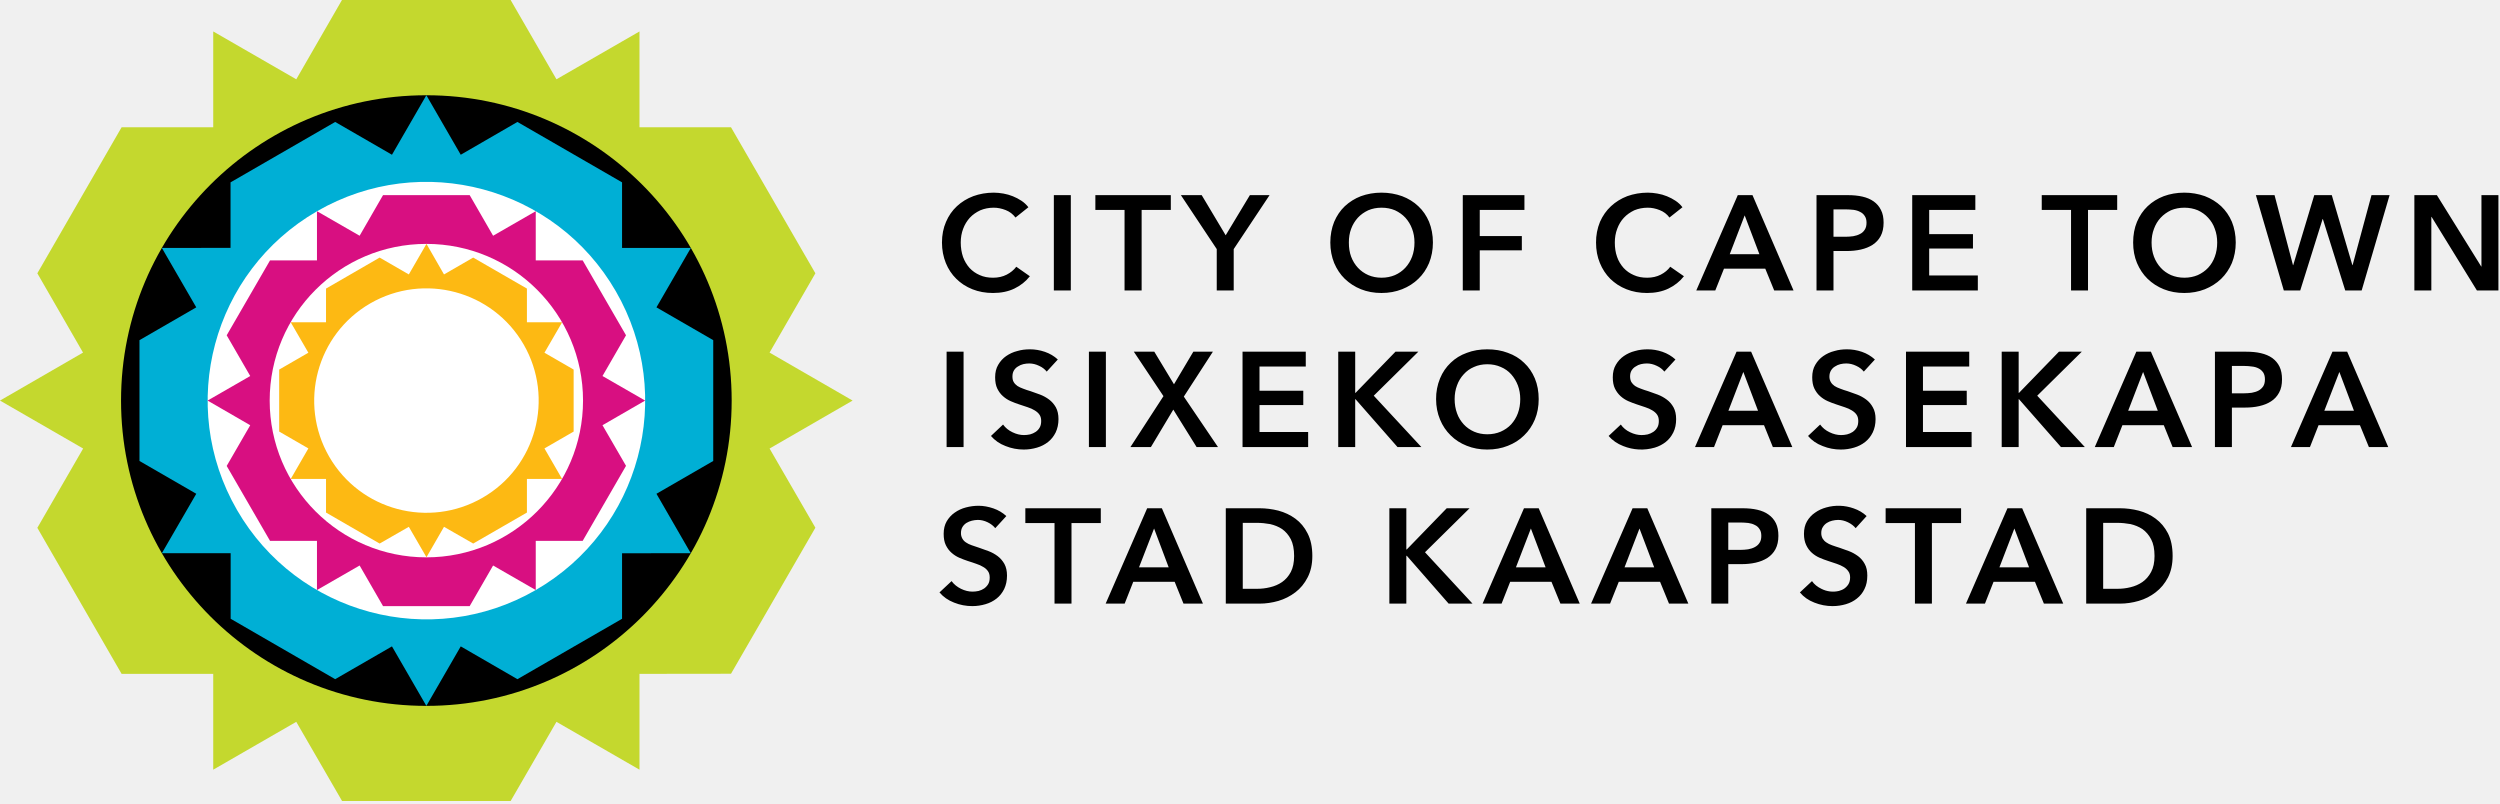
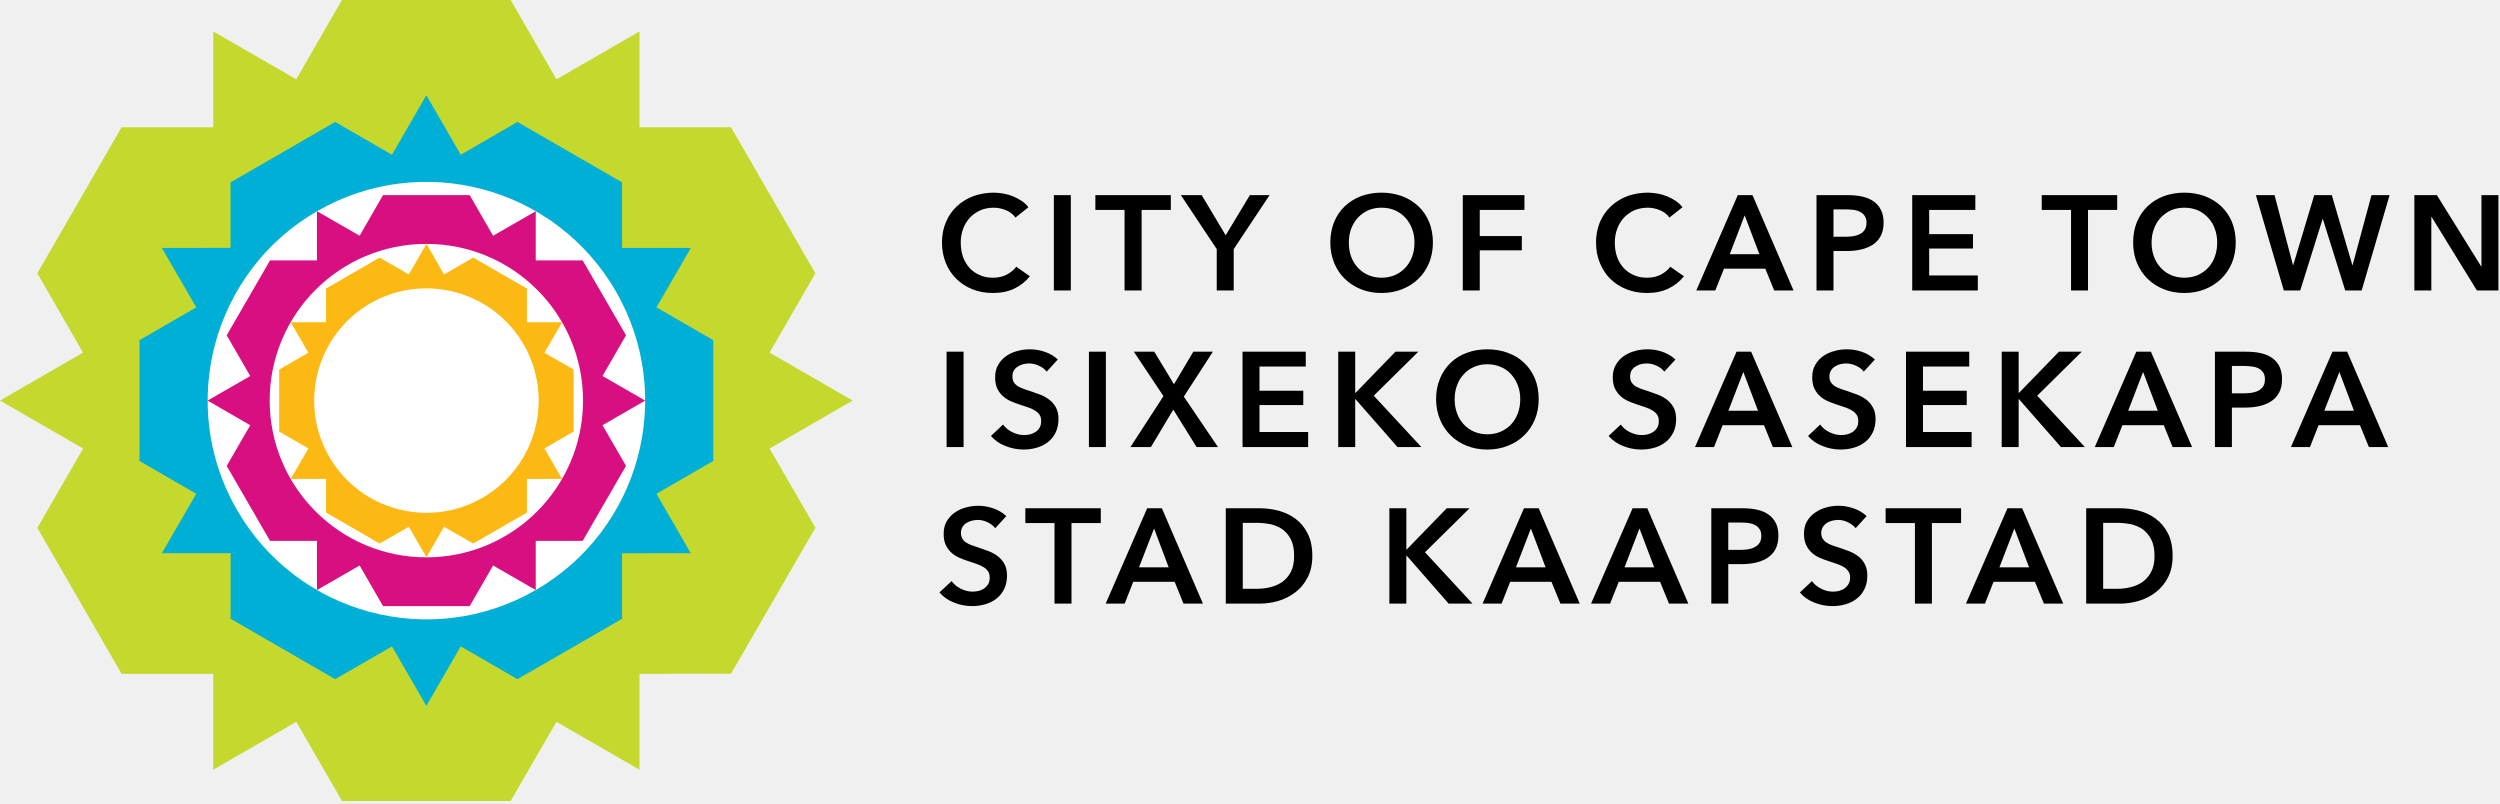
- <svg xmlns="http://www.w3.org/2000/svg" width="221" height="71">
+ <svg xmlns="http://www.w3.org/2000/svg" width="221" height="71" viewBox="0 0 221 71">
  <g class="layer">
    <path d="m88.96,45.62c-0.33,-0.3 -0.71,-0.53 -1.15,-0.68c-0.44,-0.15 -0.88,-0.23 -1.3,-0.23c-0.38,0 -0.76,0.05 -1.13,0.15a3,3 0 0 0 -0.99,0.46c-0.29,0.2 -0.52,0.46 -0.7,0.76c-0.18,0.31 -0.27,0.68 -0.27,1.11c0,0.4 0.06,0.73 0.19,1c0.13,0.26 0.29,0.49 0.5,0.67c0.2,0.18 0.43,0.33 0.68,0.44c0.26,0.11 0.51,0.21 0.76,0.29c0.27,0.08 0.52,0.17 0.75,0.25c0.24,0.08 0.45,0.17 0.62,0.28c0.18,0.1 0.32,0.23 0.42,0.38c0.1,0.14 0.15,0.33 0.15,0.55c0,0.23 -0.04,0.42 -0.13,0.58c-0.09,0.15 -0.21,0.28 -0.36,0.39c-0.15,0.1 -0.31,0.17 -0.49,0.22c-0.19,0.04 -0.37,0.06 -0.54,0.06c-0.33,0 -0.67,-0.08 -1.02,-0.25c-0.34,-0.17 -0.62,-0.39 -0.83,-0.68l-1.07,1c0.34,0.4 0.77,0.7 1.29,0.9c0.52,0.21 1.06,0.31 1.61,0.31c0.41,0 0.8,-0.06 1.17,-0.17c0.38,-0.11 0.7,-0.28 0.98,-0.5c0.28,-0.22 0.5,-0.5 0.67,-0.84c0.16,-0.34 0.25,-0.73 0.25,-1.19c0,-0.41 -0.08,-0.75 -0.23,-1.03c-0.16,-0.28 -0.36,-0.51 -0.6,-0.69c-0.24,-0.18 -0.51,-0.33 -0.8,-0.44c-0.29,-0.11 -0.57,-0.21 -0.84,-0.3c-0.23,-0.07 -0.45,-0.15 -0.65,-0.22s-0.37,-0.15 -0.51,-0.25a0.96,0.96 0 0 1 -0.44,-0.83c0,-0.2 0.04,-0.38 0.13,-0.53c0.09,-0.15 0.21,-0.27 0.35,-0.36c0.15,-0.09 0.31,-0.16 0.48,-0.2c0.18,-0.04 0.35,-0.07 0.53,-0.07c0.29,0 0.58,0.07 0.87,0.21c0.29,0.14 0.51,0.32 0.67,0.52l0.98,-1.07zm4.26,7.74l1.5,0l0,-7.12l2.59,0l0,-1.31l-6.67,0l0,1.31l2.58,0l0,7.12zm4.52,0l1.68,0l0.76,-1.93l3.66,0l0.78,1.93l1.72,0l-3.63,-8.43l-1.3,0l-3.67,8.43zm2.95,-3.21l1.33,-3.43l1.29,3.43l-2.62,0zm7.67,3.21l2.99,0c0.55,0 1.1,-0.08 1.66,-0.24a4.62,4.62 0 0 0 1.5,-0.76c0.45,-0.34 0.81,-0.78 1.08,-1.31c0.28,-0.53 0.42,-1.17 0.42,-1.9c0,-0.8 -0.14,-1.46 -0.42,-2c-0.27,-0.54 -0.63,-0.97 -1.08,-1.3c-0.45,-0.33 -0.95,-0.56 -1.5,-0.71c-0.56,-0.14 -1.11,-0.21 -1.66,-0.21l-2.99,0l0,8.43zm1.5,-1.31l0,-5.83l1.26,0c0.38,0 0.77,0.04 1.16,0.11c0.39,0.09 0.74,0.23 1.06,0.44c0.31,0.22 0.57,0.52 0.77,0.9c0.19,0.38 0.29,0.87 0.29,1.48c0,0.57 -0.1,1.04 -0.29,1.41c-0.2,0.38 -0.46,0.67 -0.77,0.89c-0.32,0.22 -0.67,0.37 -1.06,0.46c-0.39,0.1 -0.78,0.14 -1.16,0.14l-1.26,0zm12.96,1.31l1.5,0l0,-4.23l0.04,0l3.7,4.23l2.11,0l-4.2,-4.54l3.94,-3.89l-2.02,0l-3.53,3.64l-0.04,0l0,-3.64l-1.5,0l0,8.43zm8.24,0l1.68,0l0.76,-1.93l3.65,0l0.79,1.93l1.71,0l-3.63,-8.43l-1.3,0l-3.66,8.43zm2.95,-3.21l1.32,-3.43l1.3,3.43l-2.62,0zm6.64,3.21l1.68,0l0.77,-1.93l3.65,0l0.79,1.93l1.71,0l-3.63,-8.43l-1.3,0l-3.67,8.43zm2.96,-3.21l1.32,-3.43l1.3,3.43l-2.62,0zm7.67,3.21l1.5,0l0,-3.49l1.16,0c0.44,0 0.86,-0.04 1.26,-0.13s0.74,-0.23 1.04,-0.42c0.3,-0.2 0.54,-0.45 0.71,-0.77c0.17,-0.32 0.26,-0.71 0.26,-1.18c0,-0.44 -0.07,-0.81 -0.22,-1.12a1.99,1.99 0 0 0 -0.65,-0.76c-0.27,-0.2 -0.61,-0.34 -1,-0.43c-0.39,-0.09 -0.82,-0.13 -1.31,-0.13l-2.75,0l0,8.43zm1.5,-4.75l0,-2.42l1.1,0c0.23,0 0.45,0.02 0.67,0.04c0.22,0.03 0.41,0.09 0.58,0.18c0.18,0.08 0.31,0.2 0.41,0.36c0.11,0.15 0.16,0.35 0.16,0.6c0,0.26 -0.05,0.46 -0.16,0.62c-0.1,0.16 -0.24,0.28 -0.41,0.37c-0.18,0.1 -0.38,0.16 -0.6,0.2c-0.22,0.03 -0.46,0.05 -0.7,0.05l-1.05,0zm12.23,-2.99c-0.32,-0.3 -0.71,-0.53 -1.15,-0.68a4.01,4.01 0 0 0 -2.43,-0.08c-0.36,0.1 -0.69,0.25 -0.98,0.46c-0.3,0.2 -0.53,0.46 -0.71,0.76c-0.18,0.31 -0.27,0.68 -0.27,1.11c0,0.4 0.07,0.73 0.2,1c0.12,0.26 0.29,0.49 0.49,0.67c0.2,0.18 0.43,0.33 0.68,0.44c0.26,0.11 0.51,0.21 0.77,0.29c0.26,0.08 0.51,0.17 0.75,0.25c0.23,0.08 0.44,0.17 0.62,0.28c0.17,0.1 0.31,0.23 0.41,0.38c0.11,0.14 0.16,0.33 0.16,0.55c0,0.23 -0.05,0.42 -0.14,0.58c-0.09,0.15 -0.21,0.28 -0.36,0.39c-0.14,0.1 -0.31,0.17 -0.49,0.22a2.25,2.25 0 0 1 -1.55,-0.19c-0.35,-0.17 -0.63,-0.39 -0.83,-0.68l-1.07,1c0.33,0.4 0.76,0.7 1.28,0.9c0.53,0.21 1.06,0.31 1.61,0.31c0.41,0 0.81,-0.06 1.18,-0.17c0.37,-0.11 0.7,-0.28 0.97,-0.5c0.28,-0.22 0.51,-0.5 0.67,-0.84c0.17,-0.34 0.25,-0.73 0.25,-1.19c0,-0.41 -0.07,-0.75 -0.23,-1.03c-0.15,-0.28 -0.35,-0.51 -0.59,-0.69c-0.25,-0.18 -0.51,-0.33 -0.8,-0.44c-0.29,-0.11 -0.57,-0.21 -0.84,-0.3c-0.24,-0.07 -0.46,-0.15 -0.66,-0.22s-0.36,-0.15 -0.5,-0.25c-0.14,-0.09 -0.25,-0.21 -0.33,-0.34a0.96,0.96 0 0 1 -0.12,-0.49c0,-0.2 0.04,-0.38 0.14,-0.53c0.09,-0.15 0.21,-0.27 0.35,-0.36c0.14,-0.09 0.3,-0.16 0.47,-0.2c0.18,-0.04 0.35,-0.07 0.53,-0.07c0.29,0 0.58,0.07 0.87,0.21c0.29,0.14 0.52,0.32 0.68,0.52l0.97,-1.07zm4.27,7.74l1.5,0l0,-7.12l2.58,0l0,-1.31l-6.67,0l0,1.31l2.59,0l0,7.12zm4.51,0l1.68,0l0.76,-1.93l3.66,0l0.79,1.93l1.71,0l-3.63,-8.43l-1.3,0l-3.67,8.43zm2.96,-3.21l1.32,-3.43l1.3,3.43l-2.62,0zm7.67,3.21l2.99,0c0.54,0 1.1,-0.08 1.65,-0.24c0.56,-0.16 1.06,-0.42 1.5,-0.76c0.45,-0.34 0.81,-0.78 1.09,-1.31c0.27,-0.53 0.41,-1.17 0.41,-1.9c0,-0.8 -0.14,-1.46 -0.41,-2c-0.28,-0.54 -0.64,-0.97 -1.09,-1.3c-0.44,-0.33 -0.94,-0.56 -1.5,-0.71c-0.55,-0.14 -1.11,-0.21 -1.65,-0.21l-2.99,0l0,8.43zm1.5,-1.31l0,-5.83l1.25,0c0.39,0 0.78,0.04 1.17,0.11c0.38,0.09 0.73,0.23 1.05,0.44c0.31,0.22 0.57,0.52 0.77,0.9c0.2,0.38 0.3,0.87 0.3,1.48c0,0.57 -0.1,1.04 -0.3,1.41c-0.2,0.38 -0.46,0.67 -0.77,0.89c-0.32,0.22 -0.67,0.37 -1.05,0.46c-0.39,0.1 -0.78,0.14 -1.17,0.14l-1.25,0z" fill="#000" id="svg_55" />
    <path d="m83.68,39.52l1.5,0l0,-8.43l-1.5,0l0,8.43zm9.83,-7.74c-0.32,-0.3 -0.71,-0.53 -1.15,-0.68c-0.44,-0.15 -0.88,-0.22 -1.3,-0.22c-0.39,0 -0.76,0.04 -1.13,0.15c-0.37,0.09 -0.7,0.25 -0.99,0.45c-0.29,0.2 -0.52,0.46 -0.7,0.77c-0.18,0.3 -0.27,0.67 -0.27,1.1c0,0.4 0.06,0.73 0.19,1c0.13,0.26 0.29,0.49 0.5,0.67c0.2,0.18 0.43,0.33 0.68,0.44c0.25,0.11 0.51,0.21 0.76,0.29c0.26,0.09 0.51,0.17 0.75,0.25c0.24,0.08 0.45,0.17 0.62,0.28c0.18,0.11 0.32,0.23 0.42,0.38c0.1,0.14 0.15,0.33 0.15,0.55c0,0.23 -0.04,0.43 -0.13,0.58c-0.09,0.16 -0.21,0.29 -0.36,0.39c-0.15,0.1 -0.31,0.17 -0.49,0.22c-0.19,0.04 -0.37,0.06 -0.54,0.06c-0.33,0 -0.67,-0.08 -1.02,-0.25c-0.34,-0.16 -0.62,-0.39 -0.83,-0.68l-1.07,1.01c0.34,0.39 0.76,0.69 1.29,0.89c0.52,0.21 1.06,0.31 1.61,0.31c0.41,0 0.8,-0.06 1.17,-0.17c0.38,-0.11 0.7,-0.28 0.98,-0.5c0.28,-0.22 0.5,-0.5 0.67,-0.84c0.16,-0.34 0.25,-0.73 0.25,-1.18c0,-0.42 -0.08,-0.76 -0.23,-1.04c-0.16,-0.28 -0.36,-0.51 -0.6,-0.69c-0.24,-0.18 -0.51,-0.33 -0.8,-0.44c-0.29,-0.11 -0.57,-0.21 -0.84,-0.3c-0.24,-0.07 -0.45,-0.14 -0.65,-0.22c-0.2,-0.07 -0.37,-0.15 -0.51,-0.24c-0.14,-0.1 -0.25,-0.21 -0.33,-0.35c-0.08,-0.13 -0.11,-0.3 -0.11,-0.49c0,-0.2 0.04,-0.38 0.13,-0.53c0.09,-0.15 0.21,-0.27 0.35,-0.35c0.15,-0.1 0.31,-0.17 0.48,-0.21c0.18,-0.04 0.35,-0.06 0.52,-0.06c0.3,0 0.59,0.07 0.88,0.21c0.29,0.13 0.51,0.31 0.67,0.51l0.98,-1.07zm2.75,7.74l1.5,0l0,-8.43l-1.5,0l0,8.43zm3.67,0l1.81,0l1.98,-3.31l2.06,3.31l1.89,0l-3.02,-4.46l2.57,-3.97l-1.73,0l-1.71,2.88l-1.74,-2.88l-1.81,0l2.62,3.93l-2.92,4.5zm9.91,0l5.8,0l0,-1.33l-4.3,0l0,-2.38l3.87,0l0,-1.27l-3.87,0l0,-2.14l4.09,0l0,-1.31l-5.59,0l0,8.43zm8.46,0l1.5,0l0,-4.23l0.03,0l3.71,4.23l2.11,0l-4.21,-4.54l3.94,-3.89l-2.02,0l-3.53,3.64l-0.03,0l0,-3.64l-1.5,0l0,8.43zm9,-2.43c0.22,0.54 0.54,1.01 0.94,1.4c0.4,0.4 0.87,0.7 1.43,0.92c0.55,0.22 1.15,0.33 1.8,0.33c0.66,0 1.27,-0.11 1.82,-0.33c0.56,-0.22 1.04,-0.52 1.44,-0.92c0.41,-0.39 0.72,-0.86 0.95,-1.4c0.23,-0.55 0.34,-1.15 0.34,-1.81c0,-0.67 -0.11,-1.28 -0.34,-1.83c-0.23,-0.54 -0.54,-1 -0.95,-1.38c-0.4,-0.39 -0.88,-0.68 -1.44,-0.88c-0.55,-0.21 -1.16,-0.31 -1.82,-0.31c-0.65,0 -1.25,0.1 -1.8,0.31c-0.56,0.2 -1.03,0.49 -1.43,0.88c-0.4,0.38 -0.72,0.84 -0.94,1.38a4.7,4.7 0 0 0 -0.35,1.83c0,0.66 0.12,1.26 0.35,1.81m1.5,-3.02c0.13,-0.37 0.33,-0.7 0.59,-0.98c0.25,-0.28 0.55,-0.5 0.91,-0.65c0.35,-0.16 0.75,-0.24 1.18,-0.24c0.44,0 0.83,0.08 1.19,0.24c0.36,0.15 0.67,0.37 0.92,0.65s0.45,0.61 0.59,0.98c0.14,0.37 0.21,0.78 0.21,1.21c0,0.45 -0.07,0.87 -0.21,1.25c-0.14,0.38 -0.34,0.7 -0.59,0.98c-0.26,0.28 -0.57,0.49 -0.93,0.65c-0.35,0.15 -0.75,0.23 -1.18,0.23c-0.43,0 -0.82,-0.08 -1.17,-0.23c-0.36,-0.16 -0.66,-0.37 -0.92,-0.65c-0.25,-0.28 -0.46,-0.6 -0.59,-0.98c-0.14,-0.38 -0.21,-0.8 -0.21,-1.25c0,-0.43 0.07,-0.84 0.21,-1.21m19.31,-2.29c-0.33,-0.3 -0.71,-0.53 -1.15,-0.68c-0.44,-0.15 -0.87,-0.22 -1.3,-0.22c-0.38,0 -0.76,0.04 -1.13,0.15c-0.37,0.09 -0.7,0.25 -0.99,0.45c-0.29,0.2 -0.52,0.46 -0.7,0.77c-0.18,0.3 -0.27,0.67 -0.27,1.1c0,0.4 0.06,0.73 0.19,1c0.13,0.26 0.3,0.49 0.5,0.67c0.2,0.18 0.43,0.33 0.68,0.44c0.26,0.11 0.51,0.21 0.76,0.29c0.27,0.09 0.52,0.17 0.75,0.25c0.24,0.08 0.45,0.17 0.62,0.28c0.18,0.11 0.32,0.23 0.42,0.38c0.1,0.14 0.15,0.33 0.15,0.55c0,0.23 -0.04,0.43 -0.13,0.58c-0.09,0.16 -0.21,0.29 -0.36,0.39c-0.15,0.1 -0.31,0.17 -0.49,0.22c-0.19,0.04 -0.37,0.06 -0.54,0.06c-0.33,0 -0.67,-0.08 -1.02,-0.25c-0.34,-0.16 -0.62,-0.39 -0.82,-0.68l-1.08,1.01c0.34,0.39 0.77,0.69 1.29,0.89a4.27,4.27 0 0 0 2.79,0.14c0.37,-0.11 0.69,-0.28 0.97,-0.5c0.28,-0.22 0.5,-0.5 0.67,-0.84c0.17,-0.34 0.25,-0.73 0.25,-1.18c0,-0.42 -0.08,-0.76 -0.23,-1.04c-0.16,-0.28 -0.35,-0.51 -0.6,-0.69c-0.24,-0.18 -0.51,-0.33 -0.8,-0.44c-0.29,-0.11 -0.57,-0.21 -0.84,-0.3a8.22,8.22 0 0 1 -0.65,-0.22c-0.2,-0.07 -0.37,-0.15 -0.51,-0.24c-0.14,-0.1 -0.24,-0.21 -0.33,-0.35c-0.07,-0.13 -0.11,-0.3 -0.11,-0.49c0,-0.2 0.04,-0.38 0.13,-0.53c0.1,-0.15 0.21,-0.27 0.36,-0.35c0.14,-0.1 0.3,-0.17 0.47,-0.21c0.18,-0.04 0.35,-0.06 0.53,-0.06c0.29,0 0.58,0.07 0.87,0.21c0.29,0.13 0.51,0.31 0.67,0.51l0.98,-1.07zm1.73,7.74l1.68,0l0.76,-1.93l3.66,0l0.78,1.93l1.72,0l-3.64,-8.43l-1.29,0l-3.67,8.43zm2.95,-3.21l1.32,-3.43l1.3,3.43l-2.62,0zm12.95,-4.53c-0.33,-0.3 -0.71,-0.53 -1.15,-0.68c-0.44,-0.15 -0.88,-0.22 -1.31,-0.22c-0.38,0 -0.75,0.04 -1.12,0.15c-0.37,0.09 -0.7,0.25 -0.99,0.45c-0.29,0.2 -0.52,0.46 -0.7,0.77c-0.18,0.3 -0.27,0.67 -0.27,1.1c0,0.4 0.06,0.73 0.19,1c0.13,0.26 0.29,0.49 0.5,0.67c0.2,0.18 0.43,0.33 0.68,0.44c0.25,0.11 0.51,0.21 0.76,0.29c0.26,0.09 0.51,0.17 0.75,0.25c0.24,0.08 0.45,0.17 0.62,0.28c0.18,0.11 0.32,0.23 0.42,0.38c0.1,0.14 0.15,0.33 0.15,0.55c0,0.23 -0.04,0.43 -0.13,0.58c-0.09,0.16 -0.22,0.29 -0.36,0.39c-0.15,0.1 -0.31,0.17 -0.5,0.22c-0.18,0.04 -0.36,0.06 -0.53,0.06c-0.33,0 -0.67,-0.08 -1.02,-0.25c-0.34,-0.16 -0.62,-0.39 -0.83,-0.68l-1.07,1.01c0.33,0.39 0.76,0.69 1.29,0.89c0.52,0.21 1.06,0.31 1.61,0.31c0.41,0 0.8,-0.06 1.17,-0.17c0.38,-0.11 0.7,-0.28 0.98,-0.5c0.28,-0.22 0.5,-0.5 0.67,-0.84c0.16,-0.34 0.25,-0.73 0.25,-1.18c0,-0.42 -0.08,-0.76 -0.24,-1.04c-0.15,-0.28 -0.35,-0.51 -0.59,-0.69c-0.24,-0.18 -0.51,-0.33 -0.8,-0.44c-0.29,-0.11 -0.57,-0.21 -0.84,-0.3c-0.24,-0.07 -0.45,-0.14 -0.65,-0.22c-0.2,-0.07 -0.37,-0.15 -0.51,-0.24c-0.14,-0.1 -0.25,-0.21 -0.33,-0.35a0.94,0.94 0 0 1 -0.12,-0.49c0,-0.2 0.05,-0.38 0.14,-0.53c0.09,-0.15 0.21,-0.27 0.35,-0.35c0.15,-0.1 0.31,-0.17 0.48,-0.21c0.17,-0.04 0.35,-0.06 0.52,-0.06c0.3,0 0.59,0.07 0.88,0.21c0.29,0.13 0.51,0.31 0.67,0.51l0.98,-1.07zm2.75,7.74l5.8,0l0,-1.33l-4.3,0l0,-2.38l3.87,0l0,-1.27l-3.87,0l0,-2.14l4.09,0l0,-1.31l-5.59,0l0,8.43zm8.46,0l1.5,0l0,-4.23l0.03,0l3.71,4.23l2.11,0l-4.21,-4.54l3.94,-3.89l-2.02,0l-3.53,3.64l-0.03,0l0,-3.64l-1.5,0l0,8.43zm8.23,0l1.68,0l0.76,-1.93l3.66,0l0.78,1.93l1.72,0l-3.64,-8.43l-1.29,0l-3.67,8.43zm2.95,-3.21l1.32,-3.43l1.3,3.43l-2.62,0zm7.67,3.21l1.5,0l0,-3.49l1.16,0c0.44,0 0.87,-0.04 1.26,-0.13c0.4,-0.09 0.75,-0.23 1.04,-0.42c0.3,-0.19 0.54,-0.45 0.71,-0.77c0.18,-0.32 0.26,-0.71 0.26,-1.18c0,-0.43 -0.07,-0.81 -0.22,-1.12c-0.15,-0.31 -0.37,-0.56 -0.64,-0.76c-0.28,-0.2 -0.62,-0.34 -1.01,-0.43c-0.38,-0.09 -0.82,-0.13 -1.31,-0.13l-2.75,0l0,8.43zm1.5,-4.75l0,-2.42l1.1,0c0.23,0 0.45,0.02 0.67,0.05c0.22,0.02 0.42,0.08 0.59,0.17c0.17,0.08 0.3,0.21 0.41,0.36c0.1,0.16 0.15,0.36 0.15,0.6c0,0.26 -0.05,0.46 -0.15,0.62c-0.11,0.16 -0.25,0.29 -0.42,0.38c-0.17,0.09 -0.37,0.15 -0.59,0.19c-0.23,0.03 -0.46,0.05 -0.71,0.05l-1.05,0zm5.22,4.75l1.68,0l0.76,-1.93l3.66,0l0.79,1.93l1.71,0l-3.63,-8.43l-1.3,0l-3.67,8.43zm2.95,-3.21l1.33,-3.43l1.29,3.43l-2.62,0z" fill="#000" id="svg_56" />
    <path d="m90.91,18.32c-0.17,-0.22 -0.37,-0.41 -0.61,-0.57a4.23,4.23 0 0 0 -1.6,-0.64c-0.3,-0.05 -0.58,-0.08 -0.85,-0.08c-0.65,0 -1.26,0.11 -1.81,0.31c-0.56,0.21 -1.04,0.51 -1.45,0.89c-0.41,0.38 -0.73,0.84 -0.96,1.38c-0.24,0.55 -0.36,1.16 -0.36,1.83c0,0.66 0.12,1.26 0.34,1.81c0.22,0.54 0.53,1.01 0.93,1.4c0.39,0.39 0.87,0.7 1.42,0.92c0.55,0.22 1.16,0.33 1.82,0.33c0.72,0 1.35,-0.13 1.89,-0.39c0.54,-0.26 1,-0.62 1.37,-1.09l-1.2,-0.84c-0.22,0.29 -0.5,0.52 -0.85,0.7c-0.35,0.18 -0.75,0.27 -1.2,0.27c-0.44,0 -0.83,-0.07 -1.18,-0.23c-0.35,-0.15 -0.65,-0.36 -0.9,-0.63c-0.25,-0.28 -0.44,-0.6 -0.58,-0.98c-0.13,-0.39 -0.2,-0.81 -0.2,-1.27c0,-0.44 0.07,-0.84 0.21,-1.21c0.14,-0.38 0.34,-0.7 0.59,-0.98c0.26,-0.28 0.57,-0.49 0.93,-0.66c0.36,-0.15 0.75,-0.23 1.19,-0.23c0.34,0 0.69,0.07 1.05,0.21c0.36,0.14 0.64,0.36 0.87,0.66l1.14,-0.91zm2.25,7.36l1.5,0l0,-8.43l-1.5,0l0,8.43zm6.25,0l1.51,0l0,-7.12l2.58,0l0,-1.31l-6.67,0l0,1.31l2.58,0l0,7.12zm8.15,0l1.5,0l0,-3.66l3.17,-4.77l-1.74,0l-2.14,3.55l-2.12,-3.55l-1.84,0l3.17,4.77l0,3.66zm10.38,-2.43c0.23,0.54 0.54,1.01 0.94,1.4c0.41,0.39 0.88,0.7 1.43,0.92c0.55,0.22 1.16,0.33 1.81,0.33c0.66,0 1.26,-0.11 1.82,-0.33c0.56,-0.22 1.04,-0.53 1.44,-0.92c0.41,-0.39 0.72,-0.86 0.95,-1.4c0.22,-0.55 0.34,-1.15 0.34,-1.81c0,-0.67 -0.12,-1.28 -0.34,-1.83c-0.23,-0.54 -0.54,-1 -0.95,-1.38c-0.4,-0.38 -0.88,-0.68 -1.44,-0.89c-0.56,-0.2 -1.16,-0.31 -1.82,-0.31c-0.65,0 -1.26,0.11 -1.81,0.31c-0.55,0.21 -1.02,0.51 -1.43,0.89c-0.4,0.38 -0.71,0.84 -0.94,1.38c-0.22,0.55 -0.34,1.16 -0.34,1.83c0,0.66 0.12,1.26 0.34,1.81m1.5,-3.02c0.14,-0.38 0.34,-0.7 0.59,-0.98c0.26,-0.28 0.56,-0.49 0.92,-0.66c0.35,-0.15 0.74,-0.23 1.18,-0.23c0.44,0 0.83,0.08 1.19,0.23c0.36,0.17 0.66,0.38 0.92,0.66c0.25,0.28 0.45,0.6 0.59,0.98c0.14,0.37 0.21,0.77 0.21,1.21c0,0.46 -0.07,0.87 -0.21,1.25c-0.14,0.37 -0.34,0.7 -0.6,0.98c-0.26,0.28 -0.56,0.49 -0.92,0.65c-0.36,0.15 -0.75,0.23 -1.18,0.23c-0.43,0 -0.82,-0.08 -1.17,-0.23c-0.36,-0.16 -0.66,-0.37 -0.92,-0.65s-0.46,-0.61 -0.6,-0.98c-0.14,-0.38 -0.2,-0.79 -0.2,-1.25c0,-0.44 0.06,-0.84 0.2,-1.21m9.87,5.45l1.5,0l0,-3.55l3.72,0l0,-1.26l-3.72,0l0,-2.31l3.95,0l0,-1.31l-5.45,0l0,8.43zm19.42,-7.36c-0.17,-0.22 -0.37,-0.41 -0.61,-0.57c-0.24,-0.16 -0.49,-0.29 -0.76,-0.4c-0.27,-0.11 -0.55,-0.19 -0.85,-0.24c-0.29,-0.05 -0.57,-0.08 -0.84,-0.08c-0.65,0 -1.26,0.11 -1.82,0.31c-0.55,0.21 -1.03,0.51 -1.44,0.89c-0.41,0.38 -0.73,0.84 -0.97,1.38a4.7,4.7 0 0 0 -0.35,1.83c0,0.66 0.11,1.26 0.34,1.81c0.22,0.54 0.53,1.01 0.92,1.4c0.4,0.39 0.87,0.7 1.43,0.92c0.55,0.22 1.16,0.33 1.82,0.33c0.72,0 1.35,-0.13 1.89,-0.39c0.54,-0.26 1,-0.62 1.37,-1.09l-1.21,-0.84c-0.21,0.29 -0.49,0.52 -0.84,0.7c-0.35,0.18 -0.75,0.27 -1.2,0.27c-0.44,0 -0.83,-0.07 -1.18,-0.23c-0.35,-0.15 -0.65,-0.36 -0.9,-0.63c-0.25,-0.28 -0.45,-0.6 -0.58,-0.98c-0.14,-0.39 -0.2,-0.81 -0.2,-1.27c0,-0.44 0.07,-0.84 0.21,-1.21c0.14,-0.38 0.33,-0.7 0.59,-0.98c0.26,-0.28 0.57,-0.49 0.92,-0.66c0.36,-0.15 0.76,-0.23 1.2,-0.23c0.34,0 0.69,0.07 1.04,0.21c0.36,0.14 0.65,0.36 0.87,0.66l1.15,-0.91zm1.22,7.36l1.68,0l0.77,-1.93l3.65,0l0.79,1.93l1.71,0l-3.63,-8.43l-1.3,0l-3.67,8.43zm2.96,-3.21l1.32,-3.43l1.3,3.43l-2.62,0zm7.67,3.21l1.5,0l0,-3.49l1.16,0c0.44,0 0.86,-0.04 1.26,-0.13s0.74,-0.23 1.04,-0.42c0.3,-0.2 0.54,-0.45 0.71,-0.77c0.17,-0.32 0.26,-0.71 0.26,-1.18c0,-0.44 -0.07,-0.81 -0.23,-1.12c-0.15,-0.31 -0.36,-0.56 -0.64,-0.76c-0.28,-0.2 -0.61,-0.34 -1,-0.43c-0.39,-0.09 -0.82,-0.13 -1.31,-0.13l-2.75,0l0,8.43zm1.5,-4.75l0,-2.42l1.1,0c0.23,0 0.45,0.02 0.67,0.04c0.22,0.03 0.41,0.09 0.58,0.18c0.17,0.08 0.31,0.2 0.41,0.36c0.11,0.16 0.16,0.35 0.16,0.6s-0.05,0.46 -0.16,0.62c-0.1,0.16 -0.24,0.29 -0.41,0.37c-0.18,0.1 -0.38,0.16 -0.6,0.2c-0.22,0.03 -0.46,0.05 -0.7,0.05l-1.05,0zm6.96,4.75l5.8,0l0,-1.33l-4.3,0l0,-2.38l3.87,0l0,-1.27l-3.87,0l0,-2.14l4.08,0l0,-1.31l-5.58,0l0,8.43zm14.04,0l1.5,0l0,-7.12l2.58,0l0,-1.31l-6.67,0l0,1.31l2.59,0l0,7.12zm5.83,-2.43c0.23,0.54 0.54,1.01 0.94,1.4c0.4,0.39 0.88,0.7 1.43,0.92c0.55,0.22 1.15,0.33 1.81,0.33c0.65,0 1.26,-0.11 1.82,-0.33c0.55,-0.22 1.03,-0.53 1.44,-0.92c0.4,-0.39 0.72,-0.86 0.95,-1.4c0.22,-0.55 0.34,-1.15 0.34,-1.81c0,-0.67 -0.12,-1.28 -0.34,-1.83c-0.23,-0.54 -0.55,-1 -0.95,-1.38c-0.41,-0.38 -0.89,-0.68 -1.44,-0.89a5.39,5.39 0 0 0 -1.82,-0.31c-0.66,0 -1.26,0.11 -1.81,0.31c-0.55,0.21 -1.03,0.51 -1.43,0.89c-0.4,0.38 -0.71,0.84 -0.94,1.38c-0.23,0.55 -0.34,1.16 -0.34,1.83c0,0.66 0.11,1.26 0.34,1.81m1.5,-3.02c0.14,-0.38 0.33,-0.7 0.59,-0.98c0.26,-0.28 0.56,-0.49 0.91,-0.66c0.36,-0.15 0.75,-0.23 1.19,-0.23c0.43,0 0.83,0.08 1.19,0.23c0.36,0.17 0.66,0.38 0.91,0.66c0.26,0.28 0.46,0.6 0.59,0.98c0.14,0.37 0.21,0.77 0.21,1.21c0,0.46 -0.07,0.87 -0.21,1.25c-0.13,0.37 -0.33,0.7 -0.59,0.98c-0.26,0.28 -0.57,0.49 -0.92,0.65c-0.36,0.15 -0.75,0.23 -1.18,0.23c-0.43,0 -0.82,-0.08 -1.18,-0.23c-0.35,-0.16 -0.66,-0.37 -0.91,-0.65c-0.26,-0.28 -0.46,-0.61 -0.6,-0.98c-0.14,-0.38 -0.21,-0.79 -0.21,-1.25c0,-0.44 0.07,-0.84 0.21,-1.21m11.48,5.45l1.45,0l1.98,-6.32l0.02,0l1.98,6.32l1.45,0l2.47,-8.43l-1.6,0l-1.67,6.19l-0.02,0l-1.82,-6.19l-1.55,0l-1.86,6.19l-0.02,0l-1.63,-6.19l-1.65,0l2.47,8.43zm11.54,0l1.5,0l0,-6.51l0.02,0l4.01,6.51l1.9,0l0,-8.43l-1.5,0l0,6.31l-0.02,0l-3.92,-6.31l-1.99,0l0,8.43z" fill="#000" id="svg_57" />
    <path d="m68.03,31.17l4.05,-7.01l-7.46,-12.91l-8.09,0l0,-8.47l-7.34,4.23l-4.05,-7.01l-14.91,0l-4.04,7.01l-7.34,-4.23l0,8.47l-8.1,0l-7.45,12.91l4.04,7.01l-7.34,4.24l7.35,4.24l-4.05,7.01l7.45,12.91l8.1,0l0,8.47l7.34,-4.23l4.05,7l14.9,0l4.05,-7l7.34,4.23l0,-8.47l8.09,-0.01l7.46,-12.91l-4.05,-7l7.34,-4.24l-7.34,-4.24z" fill="#c4d82e" id="svg_58" />
-     <path d="m64.68,35.41c0,14.91 -12.09,26.99 -26.99,26.99c-14.91,0 -26.99,-12.08 -26.99,-26.99c0,-14.91 12.08,-26.99 26.99,-26.99c14.9,0 26.99,12.08 26.99,26.99" id="svg_60" />
+     <path d="m64.68,35.41c0,14.91 -12.09,26.99 -26.99,26.99c-14.91,0 -26.99,-12.08 -26.99,-26.99c0,-14.91 12.08,-26.99 26.99,-26.99c14.9,0 26.99,12.08 26.99,26.99" fill="none" id="svg_60" />
    <path d="m63.05,30.07l-5.02,-2.9l3.04,-5.25l-6.08,0l0,-5.8l-9.25,-5.34l-5.01,2.9l-3.04,-5.26l-3.04,5.26l-5.02,-2.9l-9.25,5.34l0,5.79l-6.07,0.01l3.04,5.25l-5.02,2.9l0,10.68l5.02,2.9l-3.04,5.25l6.08,0l0,5.8l9.24,5.34l5.02,-2.9l3.04,5.26l3.04,-5.26l5.01,2.9l9.25,-5.34l0,-5.79l6.07,-0.01l-3.03,-5.25l5.02,-2.9l0,-10.68z" fill="#00afd5" id="svg_61" />
    <path d="m47.36,52.16c-9.25,5.34 -21.07,2.17 -26.41,-7.08c-5.34,-9.24 -2.17,-21.07 7.08,-26.41c9.24,-5.34 21.07,-2.17 26.41,7.08s2.17,21.07 -7.08,26.41" fill="#fff" id="svg_63" />
    <path d="m53.26,33.24l2.08,-3.6l-3.83,-6.62l-4.15,0l0,-4.35l-3.77,2.17l-2.07,-3.59l-7.66,0l-2.07,3.59l-3.77,-2.17l0,4.35l-4.15,0l-3.83,6.62l2.08,3.6l-3.77,2.17l3.77,2.18l-2.08,3.6l3.83,6.62l4.15,0l0,4.35l3.77,-2.17l2.07,3.59l7.66,0l2.07,-3.59l3.77,2.17l0,-4.35l4.15,0l3.83,-6.63l-2.08,-3.59l3.77,-2.18l-3.77,-2.17zm-1.72,2.17c0,7.65 -6.2,13.86 -13.85,13.86c-7.65,0 -13.85,-6.21 -13.85,-13.86c0,-7.65 6.2,-13.85 13.85,-13.85c7.65,0 13.85,6.2 13.85,13.85" fill="#d80f81" id="svg_64" />
    <path d="m50.71,32.67l-2.58,-1.49l1.56,-2.69l-3.11,0l0,-2.98l-4.75,-2.74l-2.58,1.49l-1.55,-2.7l-1.56,2.7l-2.58,-1.49l-4.74,2.74l0,2.98l-3.12,0l1.56,2.69l-2.58,1.49l0,5.48l2.58,1.49l-1.56,2.7l3.12,0l0,2.97l4.74,2.74l2.58,-1.48l1.56,2.69l1.55,-2.69l2.58,1.48l4.75,-2.74l0,-2.97l3.11,0l-1.56,-2.7l2.58,-1.49l0,-5.48zm-8.05,11.33c-4.75,2.74 -10.82,1.12 -13.56,-3.63c-2.73,-4.74 -1.11,-10.81 3.63,-13.55c4.75,-2.74 10.82,-1.11 13.56,3.63c2.74,4.75 1.11,10.82 -3.63,13.55" fill="#fdb913" id="svg_65" />
  </g>
</svg>
